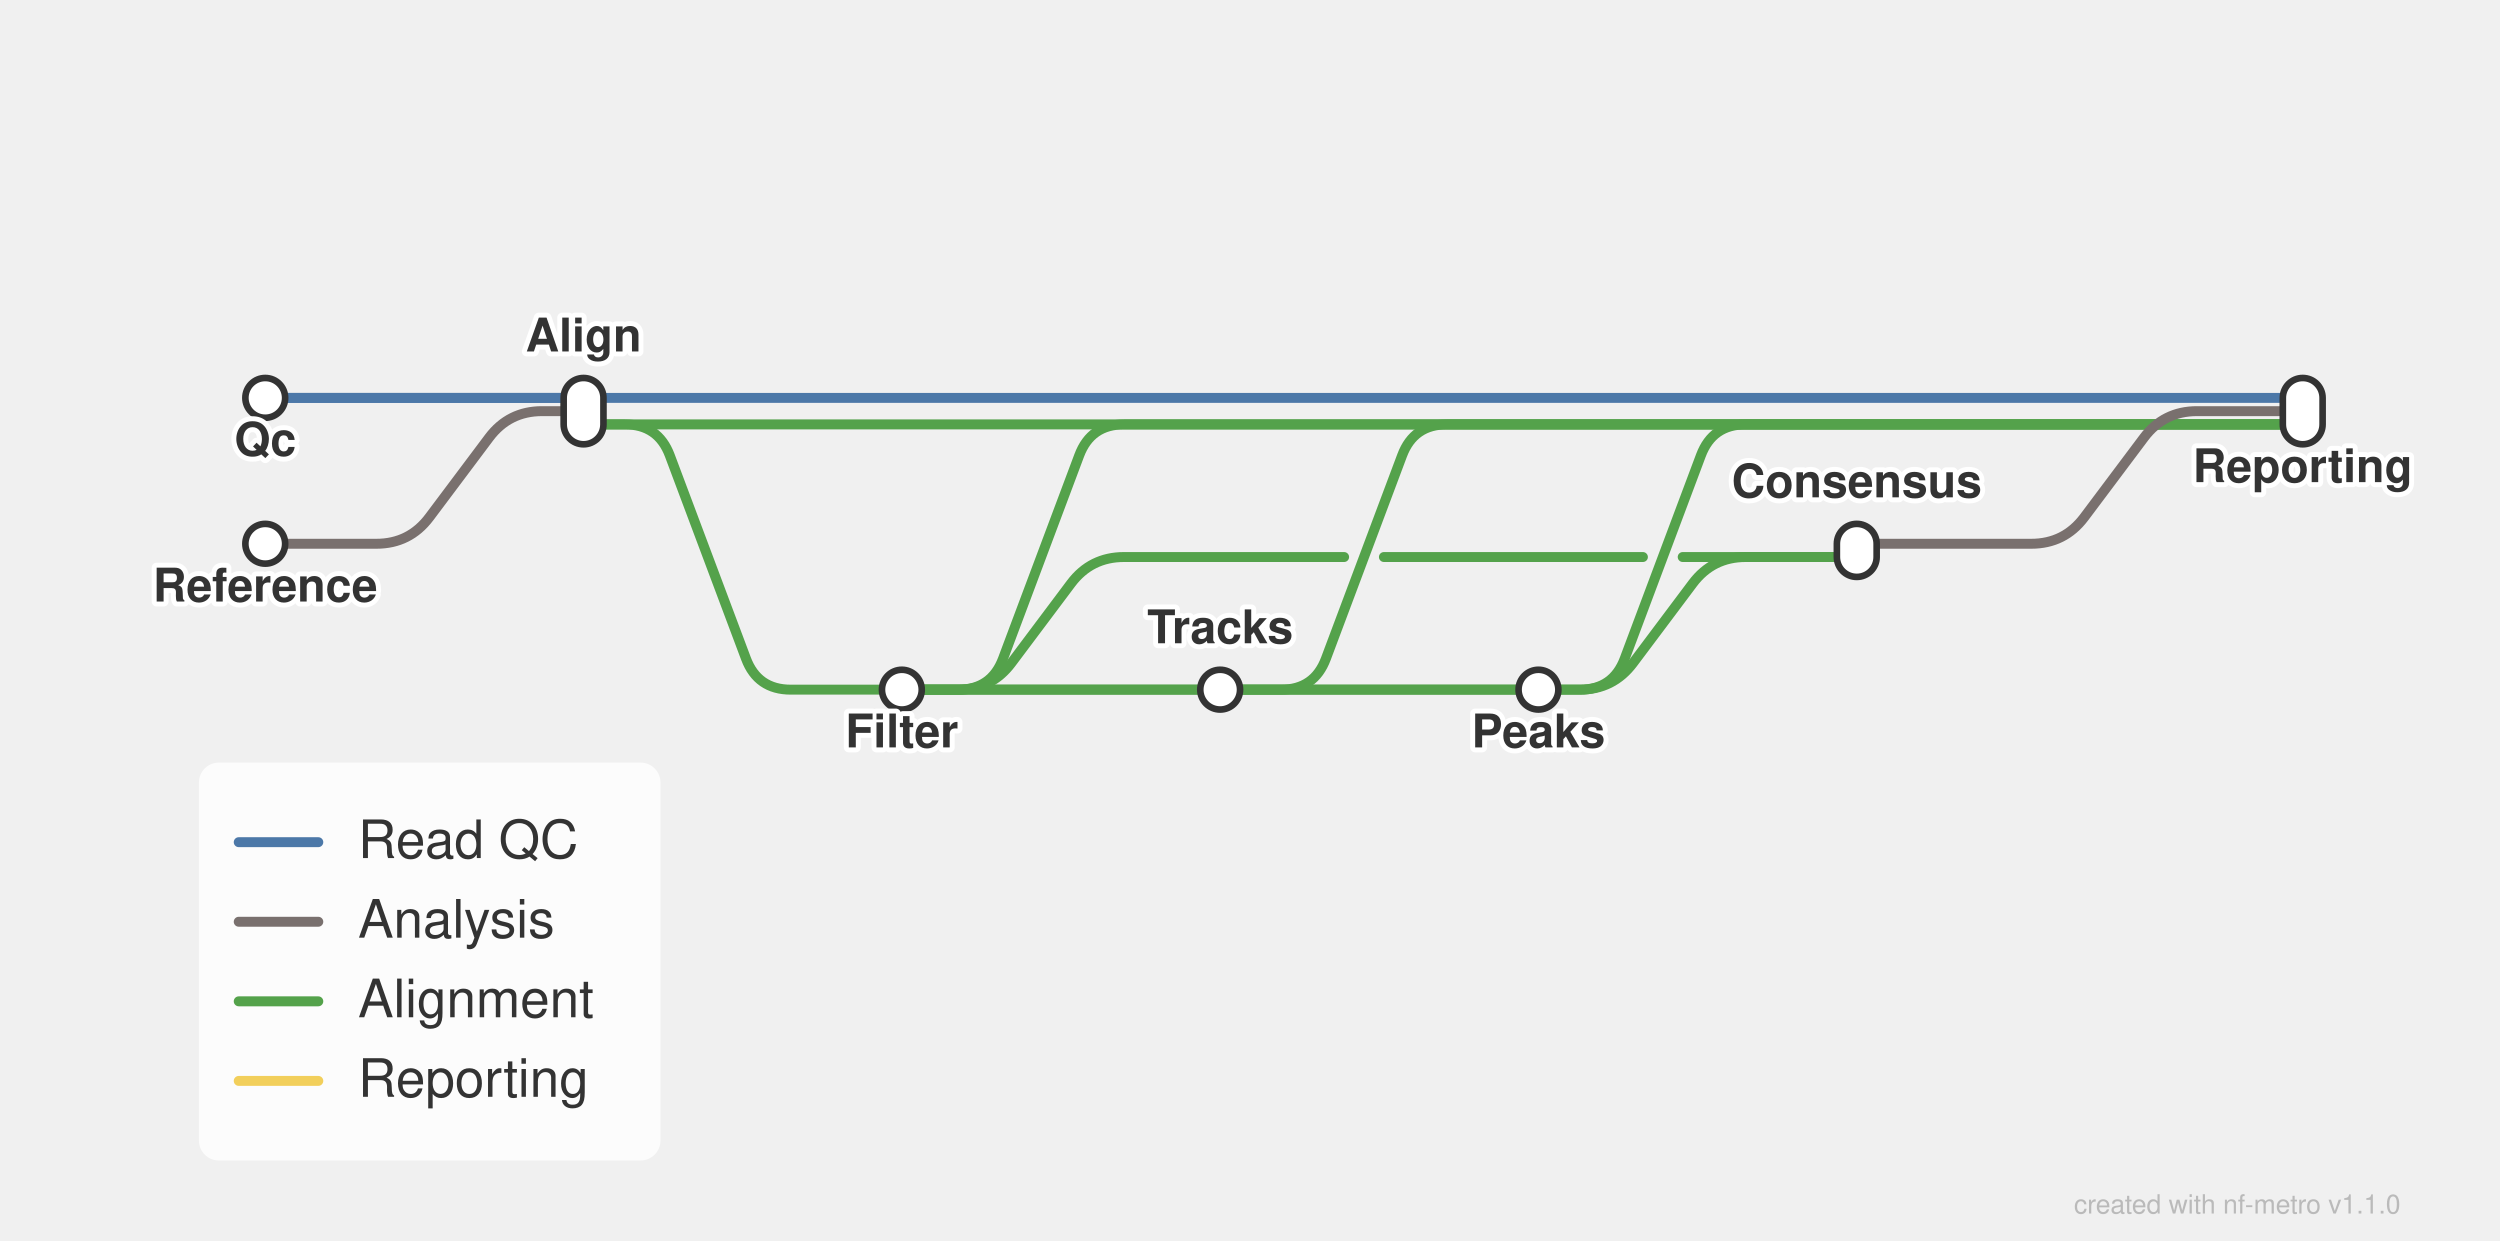
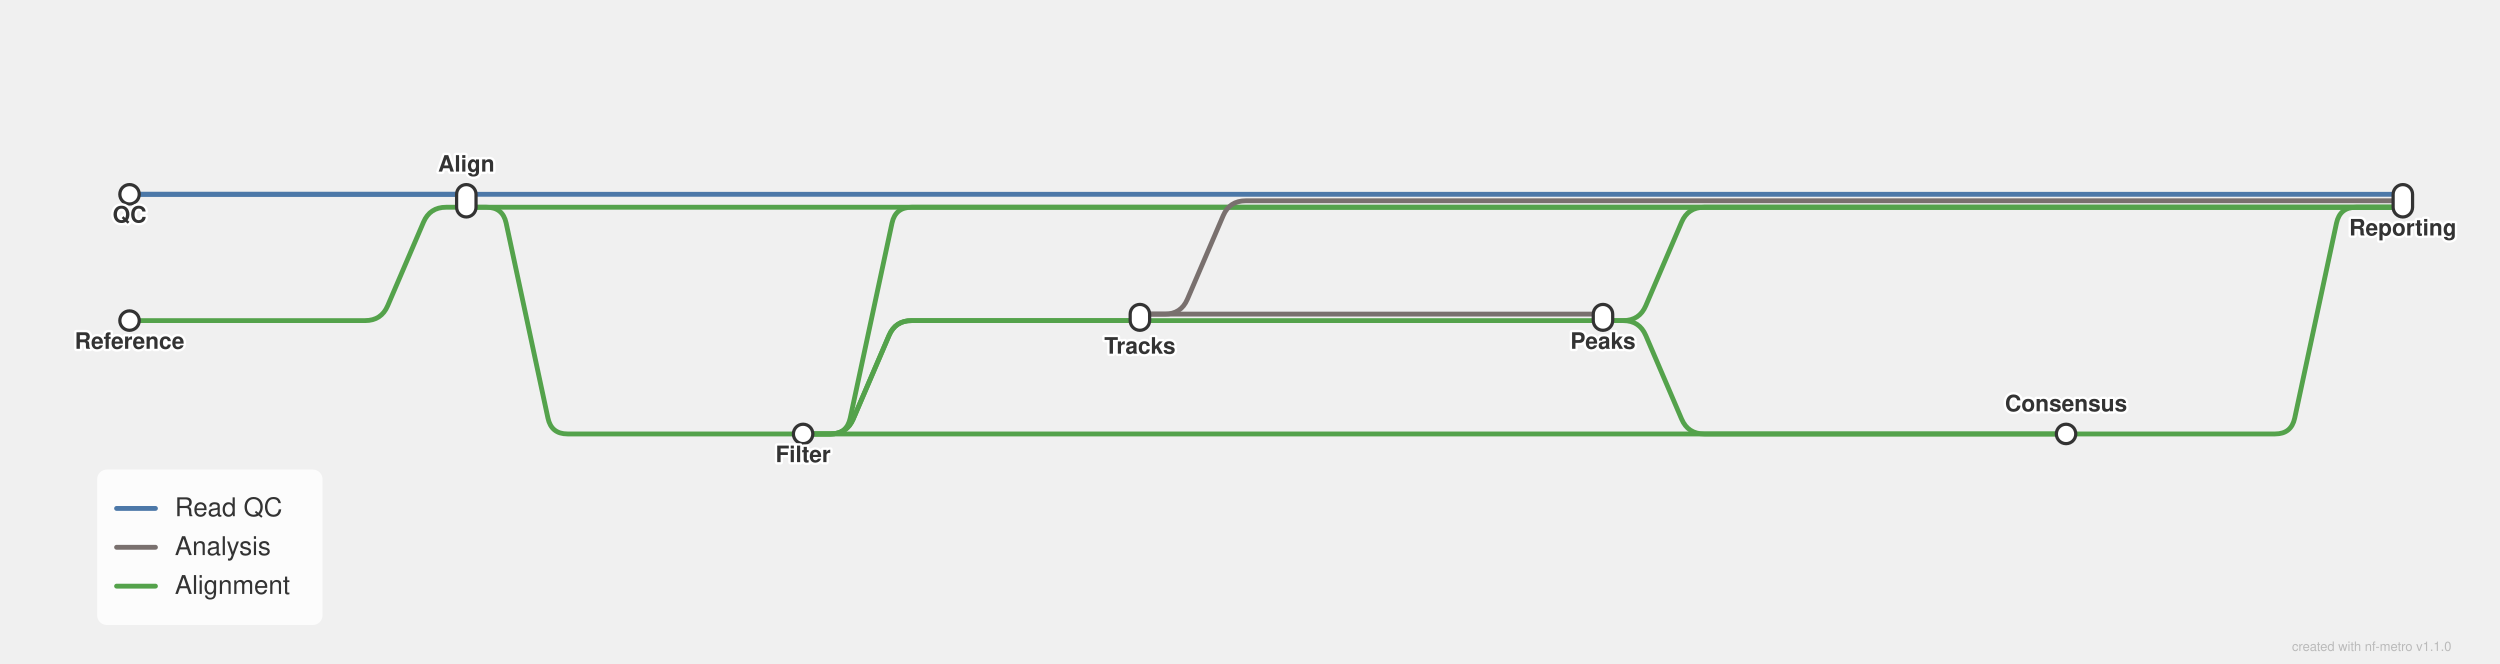
- <svg xmlns="http://www.w3.org/2000/svg" width="754" height="374" viewBox="0 0 754 374">
+ <svg xmlns="http://www.w3.org/2000/svg" width="1544" height="410" viewBox="0 0 1544 410">
  <defs>
</defs>
  <style>.nf-metro-title { fill: var(--nfm-map-title-color, #111111); }
.nf-metro-station-label { fill: var(--nfm-map-label-color, #333333); }
.nf-metro-section-box { fill: var(--nfm-map-section-fill, #ededed); stroke: var(--nfm-map-section-stroke, #e6e6e6); }
.nf-metro-section-label { fill: var(--nfm-map-section-label-color, #666666); }
.nf-metro-group-label { fill: var(--nfm-map-section-label-color, #666666); }
.nf-metro-group-underline { stroke: var(--nfm-map-section-label-color, #666666); }
.nf-metro-legend-bg { fill: var(--nfm-map-legend-bg, rgba(255, 255, 255, 0.8)); }
.nf-metro-legend-text { fill: var(--nfm-map-legend-text-color, #333333); }
.nf-metro-marker-stroke { stroke: var(--nfm-map-marker-stroke, #333333); }
.nf-metro-label-halo { fill: var(--nfm-map-bg, #ffffff); stroke: var(--nfm-map-bg, #ffffff); }</style>
  <style>@media (prefers-color-scheme: dark) {
    .nf-metro-section-label { fill: #d0d0d0; }
    .nf-metro-section-num-circle { fill: #777777; }
    .nf-metro-title { fill: #ffffff; }
}
</style>
-   <path d="M176.0,128.0 L694.5,128.0" stroke="#54A24B" stroke-width="3.0" stroke-linecap="round" class="metro-line-align" data-line-id="align" />
-   <path d="M176.0,128.0 L188.5,128.0 Q198.5,128.0,202.011,137.363 L224.989,198.637 Q228.5,208.0,238.5,208.0 L272.0,208.0" stroke="#54A24B" stroke-width="3.0" fill="none" stroke-linecap="round" stroke-linejoin="round" class="metro-line-align" data-line-id="align" />
-   <path d="M272.0,208.0 L368.0,208.0" stroke="#54A24B" stroke-width="3.0" stroke-linecap="round" class="metro-line-align" data-line-id="align" />
-   <path d="M272.0,208.0 L464.0,208.0" stroke="#54A24B" stroke-width="3.0" stroke-linecap="round" class="metro-line-align" data-line-id="align" />
-   <path d="M272.0,208.0 L289.0,208.0 Q299.0,208.0,305.0,200.0 L323.0,176.0 Q329.0,168.0,339.0,168.0 L405.386,168.0 M417.386,168.0 L495.5,168.0 M507.5,168.0 L560.0,168.0" stroke="#54A24B" stroke-width="3.0" fill="none" stroke-linecap="round" stroke-linejoin="round" class="metro-line-align" data-line-id="align" />
-   <path d="M272.0,208.0 L289.0,208.0 Q299.0,208.0,302.511,198.637 L325.489,137.363 Q329.0,128.0,339.0,128.0 L694.5,128.0" stroke="#54A24B" stroke-width="3.0" fill="none" stroke-linecap="round" stroke-linejoin="round" class="metro-line-align" data-line-id="align" />
-   <path d="M368.0,208.0 L386.386,208.0 Q396.386,208.0,399.897,198.637 L422.875,137.363 Q426.386,128.0,436.386,128.0 L694.5,128.0" stroke="#54A24B" stroke-width="3.0" fill="none" stroke-linecap="round" stroke-linejoin="round" class="metro-line-align" data-line-id="align" />
-   <path d="M368.0,208.0 L464.0,208.0" stroke="#54A24B" stroke-width="3.0" stroke-linecap="round" class="metro-line-align" data-line-id="align" />
-   <path d="M464.0,208.0 L476.5,208.0 Q486.5,208.0,492.5,200.0 L510.5,176.0 Q516.5,168.0,526.5,168.0 L560.0,168.0" stroke="#54A24B" stroke-width="3.0" fill="none" stroke-linecap="round" stroke-linejoin="round" class="metro-line-align" data-line-id="align" />
-   <path d="M464.0,208.0 L476.5,208.0 Q486.5,208.0,490.011,198.637 L512.989,137.363 Q516.5,128.0,526.5,128.0 L694.5,128.0" stroke="#54A24B" stroke-width="3.0" fill="none" stroke-linecap="round" stroke-linejoin="round" class="metro-line-align" data-line-id="align" />
-   <path d="M80.0,164.0 L113.5,164.0 Q123.5,164.0,129.5,156.0 L147.5,132.0 Q153.5,124.0,163.5,124.0 L176.0,124.0" stroke="#79706E" stroke-width="3.0" fill="none" stroke-linecap="round" stroke-linejoin="round" class="metro-line-generic" data-line-id="generic" />
-   <path d="M560.0,164.0 L612.614,164.0 Q622.614,164.0,628.614,156.0 L646.614,132.0 Q652.614,124.0,662.614,124.0 L694.5,124.0" stroke="#79706E" stroke-width="3.0" fill="none" stroke-linecap="round" stroke-linejoin="round" class="metro-line-generic" data-line-id="generic" />
-   <path d="M80.0,120.0 L694.5,120.0" stroke="#4C78A8" stroke-width="3.0" stroke-linecap="round" class="metro-line-qc" data-line-id="qc" />
-   <path d="M80.0,120.0 L176.0,120.0" stroke="#4C78A8" stroke-width="3.0" stroke-linecap="round" class="metro-line-qc" data-line-id="qc" />
-   <g class="nf-metro-station-group" data-node-id="n0" data-node-cx="80.0" data-node-cy="120.0" data-node-r="6.0" data-node-groups="qc" data-node-w="12.0" data-node-h="12.0" data-node-rx="6.0">
-     <rect x="74.0" y="114.0" width="12.0" height="12.0" rx="6.0" ry="6.0" fill="#ffffff" stroke="#333333" stroke-width="2.0" class="nf-metro-station" data-station-id="n0" data-station-lines="qc" data-station-label="Qc" />
+   <path d="M288.0,128.0 L300.5,128.0 Q310.5,128.0,312.595,137.778 L338.405,258.222 Q340.5,268.0,350.5,268.0 L496.0,268.0" stroke="#54A24B" stroke-width="3.0" fill="none" stroke-linecap="round" stroke-linejoin="round" class="metro-line-align" data-line-id="align" />
+   <path d="M288.0,128.0 L1484.0,128.0" stroke="#54A24B" stroke-width="3.0" stroke-linecap="round" class="metro-line-align" data-line-id="align" />
+   <path d="M1276.0,268.0 L1405.117,268.0 Q1415.117,268.0,1417.212,258.222 L1443.022,137.778 Q1445.117,128.0,1455.117,128.0 L1484.0,128.0" stroke="#54A24B" stroke-width="3.0" fill="none" stroke-linecap="round" stroke-linejoin="round" class="metro-line-align" data-line-id="align" />
+   <path d="M496.0,268.0 L1276.0,268.0" stroke="#54A24B" stroke-width="3.0" stroke-linecap="round" class="metro-line-align" data-line-id="align" />
+   <path d="M496.0,268.0 L513.0,268.0 Q523.0,268.0,526.939,258.809 L549.061,207.191 Q553.0,198.0,563.0,198.0 L990.0,198.0" stroke="#54A24B" stroke-width="3.0" fill="none" stroke-linecap="round" stroke-linejoin="round" class="metro-line-align" data-line-id="align" />
+   <path d="M496.0,268.0 L513.0,268.0 Q523.0,268.0,525.095,258.222 L550.905,137.778 Q553.0,128.0,563.0,128.0 L1484.0,128.0" stroke="#54A24B" stroke-width="3.0" fill="none" stroke-linecap="round" stroke-linejoin="round" class="metro-line-align" data-line-id="align" />
+   <path d="M496.0,268.0 L513.0,268.0 Q523.0,268.0,526.939,258.809 L549.061,207.191 Q553.0,198.0,563.0,198.0 L704.0,198.0" stroke="#54A24B" stroke-width="3.0" fill="none" stroke-linecap="round" stroke-linejoin="round" class="metro-line-align" data-line-id="align" />
+   <path d="M990.0,198.0 L1002.5,198.0 Q1012.5,198.0,1016.439,207.191 L1038.561,258.809 Q1042.5,268.0,1052.5,268.0 L1276.0,268.0" stroke="#54A24B" stroke-width="3.0" fill="none" stroke-linecap="round" stroke-linejoin="round" class="metro-line-align" data-line-id="align" />
+   <path d="M990.0,198.0 L1002.5,198.0 Q1012.5,198.0,1016.439,188.809 L1038.561,137.191 Q1042.5,128.0,1052.5,128.0 L1484.0,128.0" stroke="#54A24B" stroke-width="3.0" fill="none" stroke-linecap="round" stroke-linejoin="round" class="metro-line-align" data-line-id="align" />
+   <path d="M80.0,198.0 L225.5,198.0 Q235.5,198.0,239.439,188.809 L261.561,137.191 Q265.5,128.0,275.5,128.0 L288.0,128.0" stroke="#54A24B" stroke-width="3.0" fill="none" stroke-linecap="round" stroke-linejoin="round" class="metro-line-align" data-line-id="align" />
+   <path d="M704.0,194.0 L990.0,194.0" stroke="#79706E" stroke-width="3.0" stroke-linecap="round" class="metro-line-generic" data-line-id="generic" />
+   <path d="M704.0,194.0 L719.383,194.0 Q729.383,194.0,733.322,184.809 L755.444,133.191 Q759.383,124.0,769.383,124.0 L1484.0,124.0" stroke="#79706E" stroke-width="3.0" fill="none" stroke-linecap="round" stroke-linejoin="round" class="metro-line-generic" data-line-id="generic" />
+   <path d="M80.0,120.0 L288.0,120.0" stroke="#4C78A8" stroke-width="3.0" stroke-linecap="round" class="metro-line-qc" data-line-id="qc" />
+   <path d="M80.0,120.0 L1484.0,120.0" stroke="#4C78A8" stroke-width="3.0" stroke-linecap="round" class="metro-line-qc" data-line-id="qc" />
+   <g class="nf-metro-station-group" data-node-id="g_qc_qc" data-node-cx="80.0" data-node-cy="120.0" data-node-r="6.0" data-node-groups="qc" data-node-w="12.0" data-node-h="12.0" data-node-rx="6.0">
+     <rect x="74.0" y="114.0" width="12.0" height="12.0" rx="6.0" ry="6.0" fill="#ffffff" stroke="#333333" stroke-width="2.0" class="nf-metro-station" data-station-id="g_qc_qc" data-station-lines="qc" data-station-label="QC" />
  </g>
-   <g class="nf-metro-station-group" data-node-id="n1" data-node-cx="80.0" data-node-cy="164.0" data-node-r="6.0" data-node-groups="generic" data-node-w="12.0" data-node-h="12.0" data-node-rx="6.0">
-     <rect x="74.0" y="158.0" width="12.0" height="12.0" rx="6.0" ry="6.0" fill="#ffffff" stroke="#333333" stroke-width="2.0" class="nf-metro-station" data-station-id="n1" data-station-lines="generic" data-station-label="Reference" />
+   <g class="nf-metro-station-group" data-node-id="g_reference_generic" data-node-cx="80.0" data-node-cy="198.0" data-node-r="6.0" data-node-groups="align" data-node-w="12.0" data-node-h="12.0" data-node-rx="6.0">
+     <rect x="74.0" y="192.0" width="12.0" height="12.0" rx="6.0" ry="6.0" fill="#ffffff" stroke="#333333" stroke-width="2.0" class="nf-metro-station" data-station-id="g_reference_generic" data-station-lines="align" data-station-label="Reference" />
  </g>
-   <g class="nf-metro-station-group" data-node-id="n2" data-node-cx="176.0" data-node-cy="124.0" data-node-r="6.0" data-node-groups="align,generic,qc" data-node-w="12.0" data-node-h="20.0" data-node-rx="6.0">
-     <rect x="170.0" y="114.0" width="12.0" height="20.0" rx="6.0" ry="6.0" fill="#ffffff" stroke="#333333" stroke-width="2.0" class="nf-metro-station" data-station-id="n2" data-station-lines="align,generic,qc" data-station-label="Align" />
+   <g class="nf-metro-station-group" data-node-id="g_align_align" data-node-cx="288.0" data-node-cy="124.0" data-node-r="6.0" data-node-groups="align,qc" data-node-w="12.0" data-node-h="20.0" data-node-rx="6.0">
+     <rect x="282.0" y="114.0" width="12.0" height="20.0" rx="6.0" ry="6.0" fill="#ffffff" stroke="#333333" stroke-width="2.0" class="nf-metro-station" data-station-id="g_align_align" data-station-lines="align,qc" data-station-label="Align" />
  </g>
-   <g class="nf-metro-station-group" data-node-id="n3" data-node-cx="272.0" data-node-cy="208.0" data-node-r="6.0" data-node-groups="align" data-node-w="12.0" data-node-h="12.0" data-node-rx="6.0">
-     <rect x="266.0" y="202.0" width="12.0" height="12.0" rx="6.0" ry="6.0" fill="#ffffff" stroke="#333333" stroke-width="2.0" class="nf-metro-station" data-station-id="n3" data-station-lines="align" data-station-label="Filter" />
+   <g class="nf-metro-station-group" data-node-id="g_filter_generic" data-node-cx="496.0" data-node-cy="268.0" data-node-r="6.0" data-node-groups="align" data-node-w="12.0" data-node-h="12.0" data-node-rx="6.0">
+     <rect x="490.0" y="262.0" width="12.0" height="12.0" rx="6.0" ry="6.0" fill="#ffffff" stroke="#333333" stroke-width="2.0" class="nf-metro-station" data-station-id="g_filter_generic" data-station-lines="align" data-station-label="Filter" />
  </g>
-   <g class="nf-metro-station-group" data-node-id="n4" data-node-cx="368.0" data-node-cy="208.0" data-node-r="6.0" data-node-groups="align" data-node-w="12.0" data-node-h="12.0" data-node-rx="6.0">
-     <rect x="362.0" y="202.0" width="12.0" height="12.0" rx="6.0" ry="6.0" fill="#ffffff" stroke="#333333" stroke-width="2.0" class="nf-metro-station" data-station-id="n4" data-station-lines="align" data-station-label="Tracks" />
+   <g class="nf-metro-station-group" data-node-id="g_tracks_align" data-node-cx="704.0" data-node-cy="196.0" data-node-r="6.0" data-node-groups="align,generic" data-node-w="12.0" data-node-h="16.0" data-node-rx="6.0">
+     <rect x="698.0" y="188.0" width="12.0" height="16.0" rx="6.0" ry="6.0" fill="#ffffff" stroke="#333333" stroke-width="2.0" class="nf-metro-station" data-station-id="g_tracks_align" data-station-lines="align,generic" data-station-label="Tracks" />
  </g>
-   <g class="nf-metro-station-group" data-node-id="n5" data-node-cx="464.0" data-node-cy="208.0" data-node-r="6.0" data-node-groups="align" data-node-w="12.0" data-node-h="12.0" data-node-rx="6.0">
-     <rect x="458.0" y="202.0" width="12.0" height="12.0" rx="6.0" ry="6.0" fill="#ffffff" stroke="#333333" stroke-width="2.0" class="nf-metro-station" data-station-id="n5" data-station-lines="align" data-station-label="Peaks" />
+   <g class="nf-metro-station-group" data-node-id="g_peaks_align" data-node-cx="990.0" data-node-cy="196.0" data-node-r="6.0" data-node-groups="align,generic" data-node-w="12.0" data-node-h="16.0" data-node-rx="6.0">
+     <rect x="984.0" y="188.0" width="12.0" height="16.0" rx="6.0" ry="6.0" fill="#ffffff" stroke="#333333" stroke-width="2.0" class="nf-metro-station" data-station-id="g_peaks_align" data-station-lines="align,generic" data-station-label="Peaks" />
  </g>
-   <g class="nf-metro-station-group" data-node-id="n6" data-node-cx="560.0" data-node-cy="166.0" data-node-r="6.0" data-node-groups="align,generic" data-node-w="12.0" data-node-h="16.0" data-node-rx="6.0">
-     <rect x="554.0" y="158.0" width="12.0" height="16.0" rx="6.0" ry="6.0" fill="#ffffff" stroke="#333333" stroke-width="2.0" class="nf-metro-station" data-station-id="n6" data-station-lines="align,generic" data-station-label="Consensus" />
+   <g class="nf-metro-station-group" data-node-id="g_consensus_align" data-node-cx="1276.0" data-node-cy="268.0" data-node-r="6.0" data-node-groups="align" data-node-w="12.0" data-node-h="12.0" data-node-rx="6.0">
+     <rect x="1270.0" y="262.0" width="12.0" height="12.0" rx="6.0" ry="6.0" fill="#ffffff" stroke="#333333" stroke-width="2.0" class="nf-metro-station" data-station-id="g_consensus_align" data-station-lines="align" data-station-label="Consensus" />
  </g>
-   <g class="nf-metro-station-group" data-node-id="n7" data-node-cx="694.5" data-node-cy="124.0" data-node-r="6.0" data-node-groups="align,generic,qc" data-node-w="12.0" data-node-h="20.0" data-node-rx="6.0">
-     <rect x="688.5" y="114.0" width="12.0" height="20.0" rx="6.0" ry="6.0" fill="#ffffff" stroke="#333333" stroke-width="2.0" class="nf-metro-station" data-station-id="n7" data-station-lines="align,generic,qc" data-station-label="Reporting" />
+   <g class="nf-metro-station-group" data-node-id="g_report_generic" data-node-cx="1484.0" data-node-cy="124.0" data-node-r="6.0" data-node-groups="align,generic,qc" data-node-w="12.0" data-node-h="20.0" data-node-rx="6.0">
+     <rect x="1478.0" y="114.0" width="12.0" height="20.0" rx="6.0" ry="6.0" fill="#ffffff" stroke="#333333" stroke-width="2.0" class="nf-metro-station" data-station-id="g_report_generic" data-station-lines="align,generic,qc" data-station-label="Reporting" />
  </g>
-   <text x="80.0" y="131.0" font-size="14.0" fill="#ffffff" stroke="#ffffff" stroke-width="3.0" stroke-linejoin="round" font-family="'Helvetica Neue', Helvetica, Arial, sans-serif" font-weight="bold" aria-hidden="true" class="nf-metro-label-halo" text-anchor="middle" dominant-baseline="hanging">Qc</text>
-   <text x="80.0" y="131.0" font-size="14.0" fill="#333333" font-family="'Helvetica Neue', Helvetica, Arial, sans-serif" font-weight="bold" text-anchor="middle" dominant-baseline="hanging" data-station-id="n0" class="nf-metro-station-label">Qc</text>
-   <text x="80.0" y="175.0" font-size="14.0" fill="#ffffff" stroke="#ffffff" stroke-width="3.0" stroke-linejoin="round" font-family="'Helvetica Neue', Helvetica, Arial, sans-serif" font-weight="bold" aria-hidden="true" class="nf-metro-label-halo" text-anchor="middle" dominant-baseline="hanging">Reference</text>
-   <text x="80.0" y="175.0" font-size="14.0" fill="#333333" font-family="'Helvetica Neue', Helvetica, Arial, sans-serif" font-weight="bold" text-anchor="middle" dominant-baseline="hanging" data-station-id="n1" class="nf-metro-station-label">Reference</text>
-   <text x="176.0" y="106.0" font-size="14.0" fill="#ffffff" stroke="#ffffff" stroke-width="3.0" stroke-linejoin="round" font-family="'Helvetica Neue', Helvetica, Arial, sans-serif" font-weight="bold" aria-hidden="true" class="nf-metro-label-halo" text-anchor="middle" dominant-baseline="auto">Align</text>
-   <text x="176.0" y="106.0" font-size="14.0" fill="#333333" font-family="'Helvetica Neue', Helvetica, Arial, sans-serif" font-weight="bold" text-anchor="middle" dominant-baseline="auto" data-station-id="n2" class="nf-metro-station-label">Align</text>
-   <text x="272.0" y="219.0" font-size="14.0" fill="#ffffff" stroke="#ffffff" stroke-width="3.0" stroke-linejoin="round" font-family="'Helvetica Neue', Helvetica, Arial, sans-serif" font-weight="bold" aria-hidden="true" class="nf-metro-label-halo" text-anchor="middle" dominant-baseline="hanging">Filter</text>
-   <text x="272.0" y="219.0" font-size="14.0" fill="#333333" font-family="'Helvetica Neue', Helvetica, Arial, sans-serif" font-weight="bold" text-anchor="middle" dominant-baseline="hanging" data-station-id="n3" class="nf-metro-station-label">Filter</text>
-   <text x="368.0" y="194.0" font-size="14.0" fill="#ffffff" stroke="#ffffff" stroke-width="3.0" stroke-linejoin="round" font-family="'Helvetica Neue', Helvetica, Arial, sans-serif" font-weight="bold" aria-hidden="true" class="nf-metro-label-halo" text-anchor="middle" dominant-baseline="auto">Tracks</text>
-   <text x="368.0" y="194.0" font-size="14.0" fill="#333333" font-family="'Helvetica Neue', Helvetica, Arial, sans-serif" font-weight="bold" text-anchor="middle" dominant-baseline="auto" data-station-id="n4" class="nf-metro-station-label">Tracks</text>
-   <text x="464.0" y="219.0" font-size="14.0" fill="#ffffff" stroke="#ffffff" stroke-width="3.0" stroke-linejoin="round" font-family="'Helvetica Neue', Helvetica, Arial, sans-serif" font-weight="bold" aria-hidden="true" class="nf-metro-label-halo" text-anchor="middle" dominant-baseline="hanging">Peaks</text>
-   <text x="464.0" y="219.0" font-size="14.0" fill="#333333" font-family="'Helvetica Neue', Helvetica, Arial, sans-serif" font-weight="bold" text-anchor="middle" dominant-baseline="hanging" data-station-id="n5" class="nf-metro-station-label">Peaks</text>
-   <text x="560.0" y="150.0" font-size="14.0" fill="#ffffff" stroke="#ffffff" stroke-width="3.0" stroke-linejoin="round" font-family="'Helvetica Neue', Helvetica, Arial, sans-serif" font-weight="bold" aria-hidden="true" class="nf-metro-label-halo" text-anchor="middle" dominant-baseline="auto">Consensus</text>
-   <text x="560.0" y="150.0" font-size="14.0" fill="#333333" font-family="'Helvetica Neue', Helvetica, Arial, sans-serif" font-weight="bold" text-anchor="middle" dominant-baseline="auto" data-station-id="n6" class="nf-metro-station-label">Consensus</text>
-   <text x="694.5" y="139.0" font-size="14.0" fill="#ffffff" stroke="#ffffff" stroke-width="3.0" stroke-linejoin="round" font-family="'Helvetica Neue', Helvetica, Arial, sans-serif" font-weight="bold" aria-hidden="true" class="nf-metro-label-halo" text-anchor="middle" dominant-baseline="hanging">Reporting</text>
-   <text x="694.5" y="139.0" font-size="14.0" fill="#333333" font-family="'Helvetica Neue', Helvetica, Arial, sans-serif" font-weight="bold" text-anchor="middle" dominant-baseline="hanging" data-station-id="n7" class="nf-metro-station-label">Reporting</text>
-   <rect x="60.0" y="230.0" width="139.2" height="120.0" rx="6" ry="6" fill="rgba(255, 255, 255, 0.8)" class="nf-metro-legend-bg" />
-   <path d="M72.0,254.0 L96.0,254.0" stroke="#4C78A8" stroke-width="3.0" stroke-linecap="round" />
-   <text x="108.0" y="254.0" font-size="16.0" fill="#333333" font-family="'Helvetica Neue', Helvetica, Arial, sans-serif" dy="0.3em" class="nf-metro-legend-text">Read QC</text>
-   <path d="M72.0,278.0 L96.0,278.0" stroke="#79706E" stroke-width="3.0" stroke-linecap="round" />
-   <text x="108.0" y="278.0" font-size="16.0" fill="#333333" font-family="'Helvetica Neue', Helvetica, Arial, sans-serif" dy="0.3em" class="nf-metro-legend-text">Analysis</text>
-   <path d="M72.0,302.0 L96.0,302.0" stroke="#54A24B" stroke-width="3.0" stroke-linecap="round" />
-   <text x="108.0" y="302.0" font-size="16.0" fill="#333333" font-family="'Helvetica Neue', Helvetica, Arial, sans-serif" dy="0.3em" class="nf-metro-legend-text">Alignment</text>
-   <path d="M72.0,326.0 L96.0,326.0" stroke="#F2CF5B" stroke-width="3.0" stroke-linecap="round" />
-   <text x="108.0" y="326.0" font-size="16.0" fill="#333333" font-family="'Helvetica Neue', Helvetica, Arial, sans-serif" dy="0.3em" class="nf-metro-legend-text">Reporting</text>
-   <text x="724.0" y="366.0" font-size="8" fill="rgba(150, 150, 150, 0.6)" font-family="'Helvetica Neue', Helvetica, Arial, sans-serif" text-anchor="end">created with nf-metro v1.1.0</text>
+   <text x="80.0" y="131.0" font-size="14.0" fill="#ffffff" stroke="#ffffff" stroke-width="3.0" stroke-linejoin="round" font-family="'Helvetica Neue', Helvetica, Arial, sans-serif" font-weight="bold" aria-hidden="true" class="nf-metro-label-halo" text-anchor="middle" dominant-baseline="hanging">QC</text>
+   <text x="80.0" y="131.0" font-size="14.0" fill="#333333" font-family="'Helvetica Neue', Helvetica, Arial, sans-serif" font-weight="bold" text-anchor="middle" dominant-baseline="hanging" data-station-id="g_qc_qc" class="nf-metro-station-label">QC</text>
+   <text x="80.0" y="209.0" font-size="14.0" fill="#ffffff" stroke="#ffffff" stroke-width="3.0" stroke-linejoin="round" font-family="'Helvetica Neue', Helvetica, Arial, sans-serif" font-weight="bold" aria-hidden="true" class="nf-metro-label-halo" text-anchor="middle" dominant-baseline="hanging">Reference</text>
+   <text x="80.0" y="209.0" font-size="14.0" fill="#333333" font-family="'Helvetica Neue', Helvetica, Arial, sans-serif" font-weight="bold" text-anchor="middle" dominant-baseline="hanging" data-station-id="g_reference_generic" class="nf-metro-station-label">Reference</text>
+   <text x="288.0" y="106.0" font-size="14.0" fill="#ffffff" stroke="#ffffff" stroke-width="3.0" stroke-linejoin="round" font-family="'Helvetica Neue', Helvetica, Arial, sans-serif" font-weight="bold" aria-hidden="true" class="nf-metro-label-halo" text-anchor="middle" dominant-baseline="auto">Align</text>
+   <text x="288.0" y="106.0" font-size="14.0" fill="#333333" font-family="'Helvetica Neue', Helvetica, Arial, sans-serif" font-weight="bold" text-anchor="middle" dominant-baseline="auto" data-station-id="g_align_align" class="nf-metro-station-label">Align</text>
+   <text x="496.0" y="279.0" font-size="14.0" fill="#ffffff" stroke="#ffffff" stroke-width="3.0" stroke-linejoin="round" font-family="'Helvetica Neue', Helvetica, Arial, sans-serif" font-weight="bold" aria-hidden="true" class="nf-metro-label-halo" text-anchor="middle" dominant-baseline="hanging">Filter</text>
+   <text x="496.0" y="279.0" font-size="14.0" fill="#333333" font-family="'Helvetica Neue', Helvetica, Arial, sans-serif" font-weight="bold" text-anchor="middle" dominant-baseline="hanging" data-station-id="g_filter_generic" class="nf-metro-station-label">Filter</text>
+   <text x="704.0" y="212.0" font-size="14.0" fill="#ffffff" stroke="#ffffff" stroke-width="3.0" stroke-linejoin="round" font-family="'Helvetica Neue', Helvetica, Arial, sans-serif" font-weight="bold" aria-hidden="true" class="nf-metro-label-halo" text-anchor="middle" dominant-baseline="hanging">Tracks</text>
+   <text x="704.0" y="212.0" font-size="14.0" fill="#333333" font-family="'Helvetica Neue', Helvetica, Arial, sans-serif" font-weight="bold" text-anchor="middle" dominant-baseline="hanging" data-station-id="g_tracks_align" class="nf-metro-station-label">Tracks</text>
+   <text x="990.0" y="209.0" font-size="14.0" fill="#ffffff" stroke="#ffffff" stroke-width="3.0" stroke-linejoin="round" font-family="'Helvetica Neue', Helvetica, Arial, sans-serif" font-weight="bold" aria-hidden="true" class="nf-metro-label-halo" text-anchor="middle" dominant-baseline="hanging">Peaks</text>
+   <text x="990.0" y="209.0" font-size="14.0" fill="#333333" font-family="'Helvetica Neue', Helvetica, Arial, sans-serif" font-weight="bold" text-anchor="middle" dominant-baseline="hanging" data-station-id="g_peaks_align" class="nf-metro-station-label">Peaks</text>
+   <text x="1276.0" y="254.0" font-size="14.0" fill="#ffffff" stroke="#ffffff" stroke-width="3.0" stroke-linejoin="round" font-family="'Helvetica Neue', Helvetica, Arial, sans-serif" font-weight="bold" aria-hidden="true" class="nf-metro-label-halo" text-anchor="middle" dominant-baseline="auto">Consensus</text>
+   <text x="1276.0" y="254.0" font-size="14.0" fill="#333333" font-family="'Helvetica Neue', Helvetica, Arial, sans-serif" font-weight="bold" text-anchor="middle" dominant-baseline="auto" data-station-id="g_consensus_align" class="nf-metro-station-label">Consensus</text>
+   <text x="1484.0" y="139.0" font-size="14.0" fill="#ffffff" stroke="#ffffff" stroke-width="3.0" stroke-linejoin="round" font-family="'Helvetica Neue', Helvetica, Arial, sans-serif" font-weight="bold" aria-hidden="true" class="nf-metro-label-halo" text-anchor="middle" dominant-baseline="hanging">Reporting</text>
+   <text x="1484.0" y="139.0" font-size="14.0" fill="#333333" font-family="'Helvetica Neue', Helvetica, Arial, sans-serif" font-weight="bold" text-anchor="middle" dominant-baseline="hanging" data-station-id="g_report_generic" class="nf-metro-station-label">Reporting</text>
+   <rect x="60.0" y="290.0" width="139.2" height="96.0" rx="6" ry="6" fill="rgba(255, 255, 255, 0.8)" class="nf-metro-legend-bg" />
+   <path d="M72.0,314.0 L96.0,314.0" stroke="#4C78A8" stroke-width="3.0" stroke-linecap="round" />
+   <text x="108.0" y="314.0" font-size="16.0" fill="#333333" font-family="'Helvetica Neue', Helvetica, Arial, sans-serif" dy="0.3em" class="nf-metro-legend-text">Read QC</text>
+   <path d="M72.0,338.0 L96.0,338.0" stroke="#79706E" stroke-width="3.0" stroke-linecap="round" />
+   <text x="108.0" y="338.0" font-size="16.0" fill="#333333" font-family="'Helvetica Neue', Helvetica, Arial, sans-serif" dy="0.3em" class="nf-metro-legend-text">Analysis</text>
+   <path d="M72.0,362.0 L96.0,362.0" stroke="#54A24B" stroke-width="3.0" stroke-linecap="round" />
+   <text x="108.0" y="362.0" font-size="16.0" fill="#333333" font-family="'Helvetica Neue', Helvetica, Arial, sans-serif" dy="0.3em" class="nf-metro-legend-text">Alignment</text>
+   <text x="1514.0" y="402.0" font-size="8" fill="rgba(150, 150, 150, 0.6)" font-family="'Helvetica Neue', Helvetica, Arial, sans-serif" text-anchor="end">created with nf-metro v1.1.0</text>
</svg>
